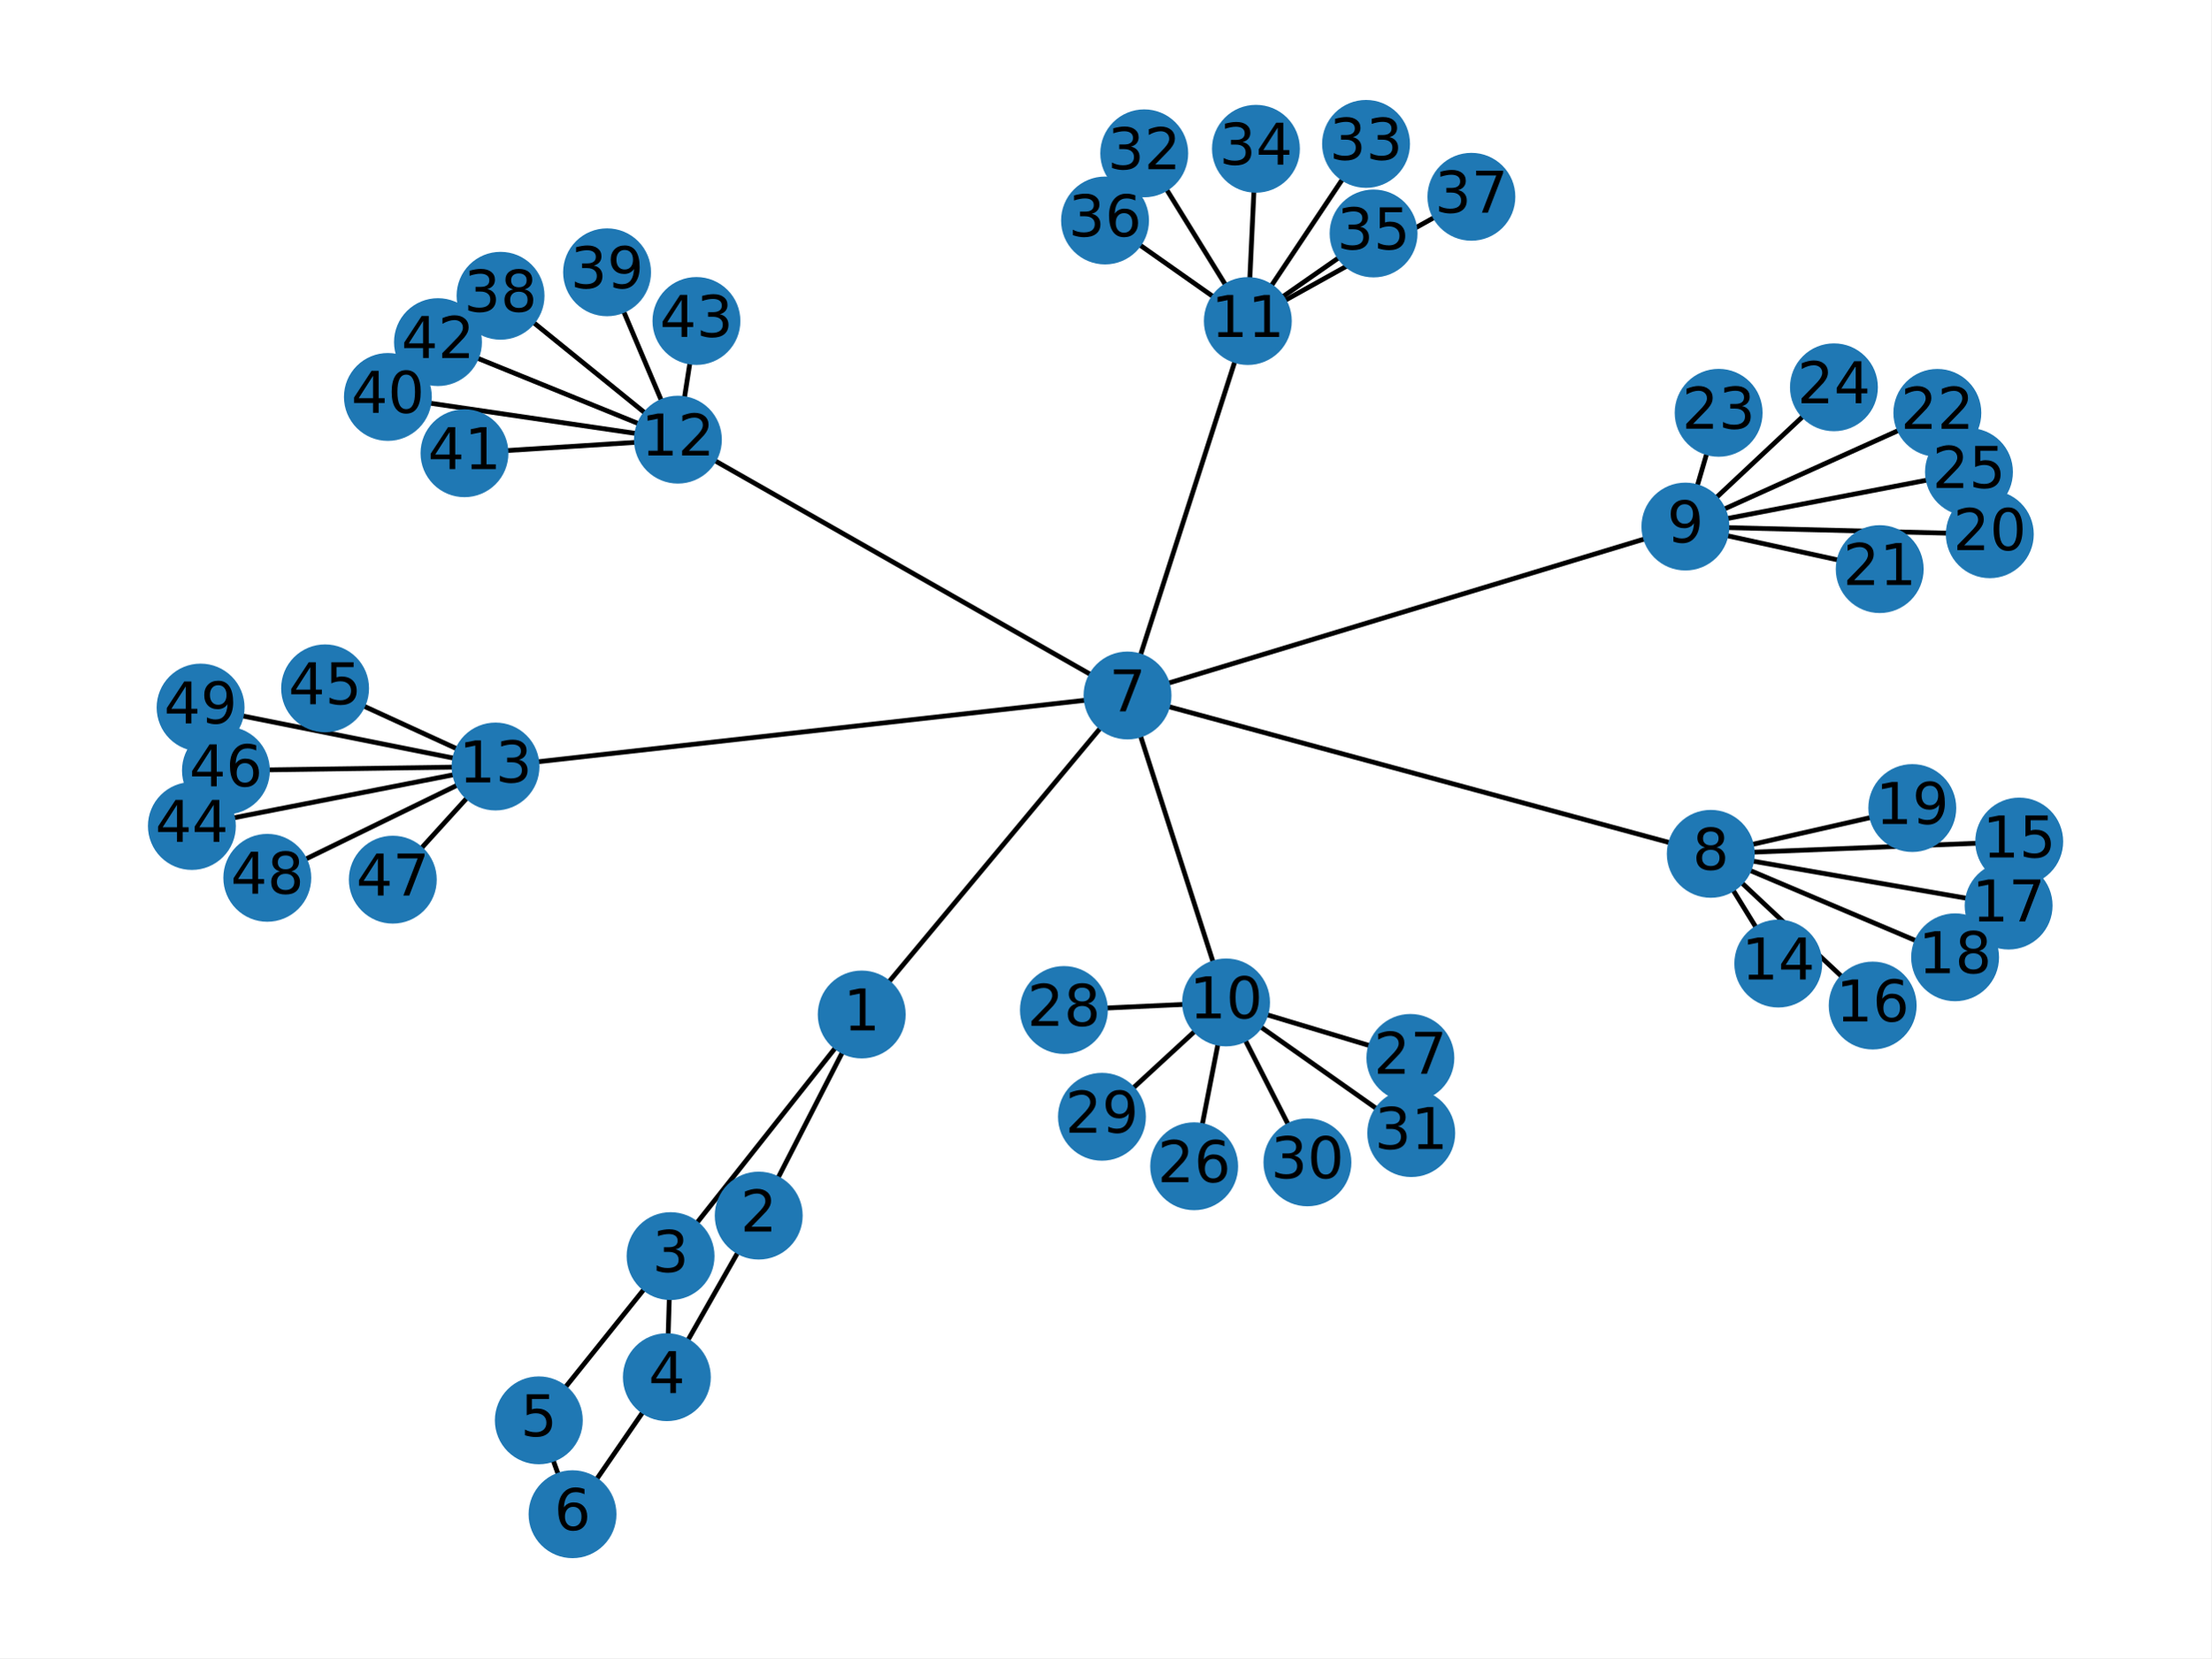
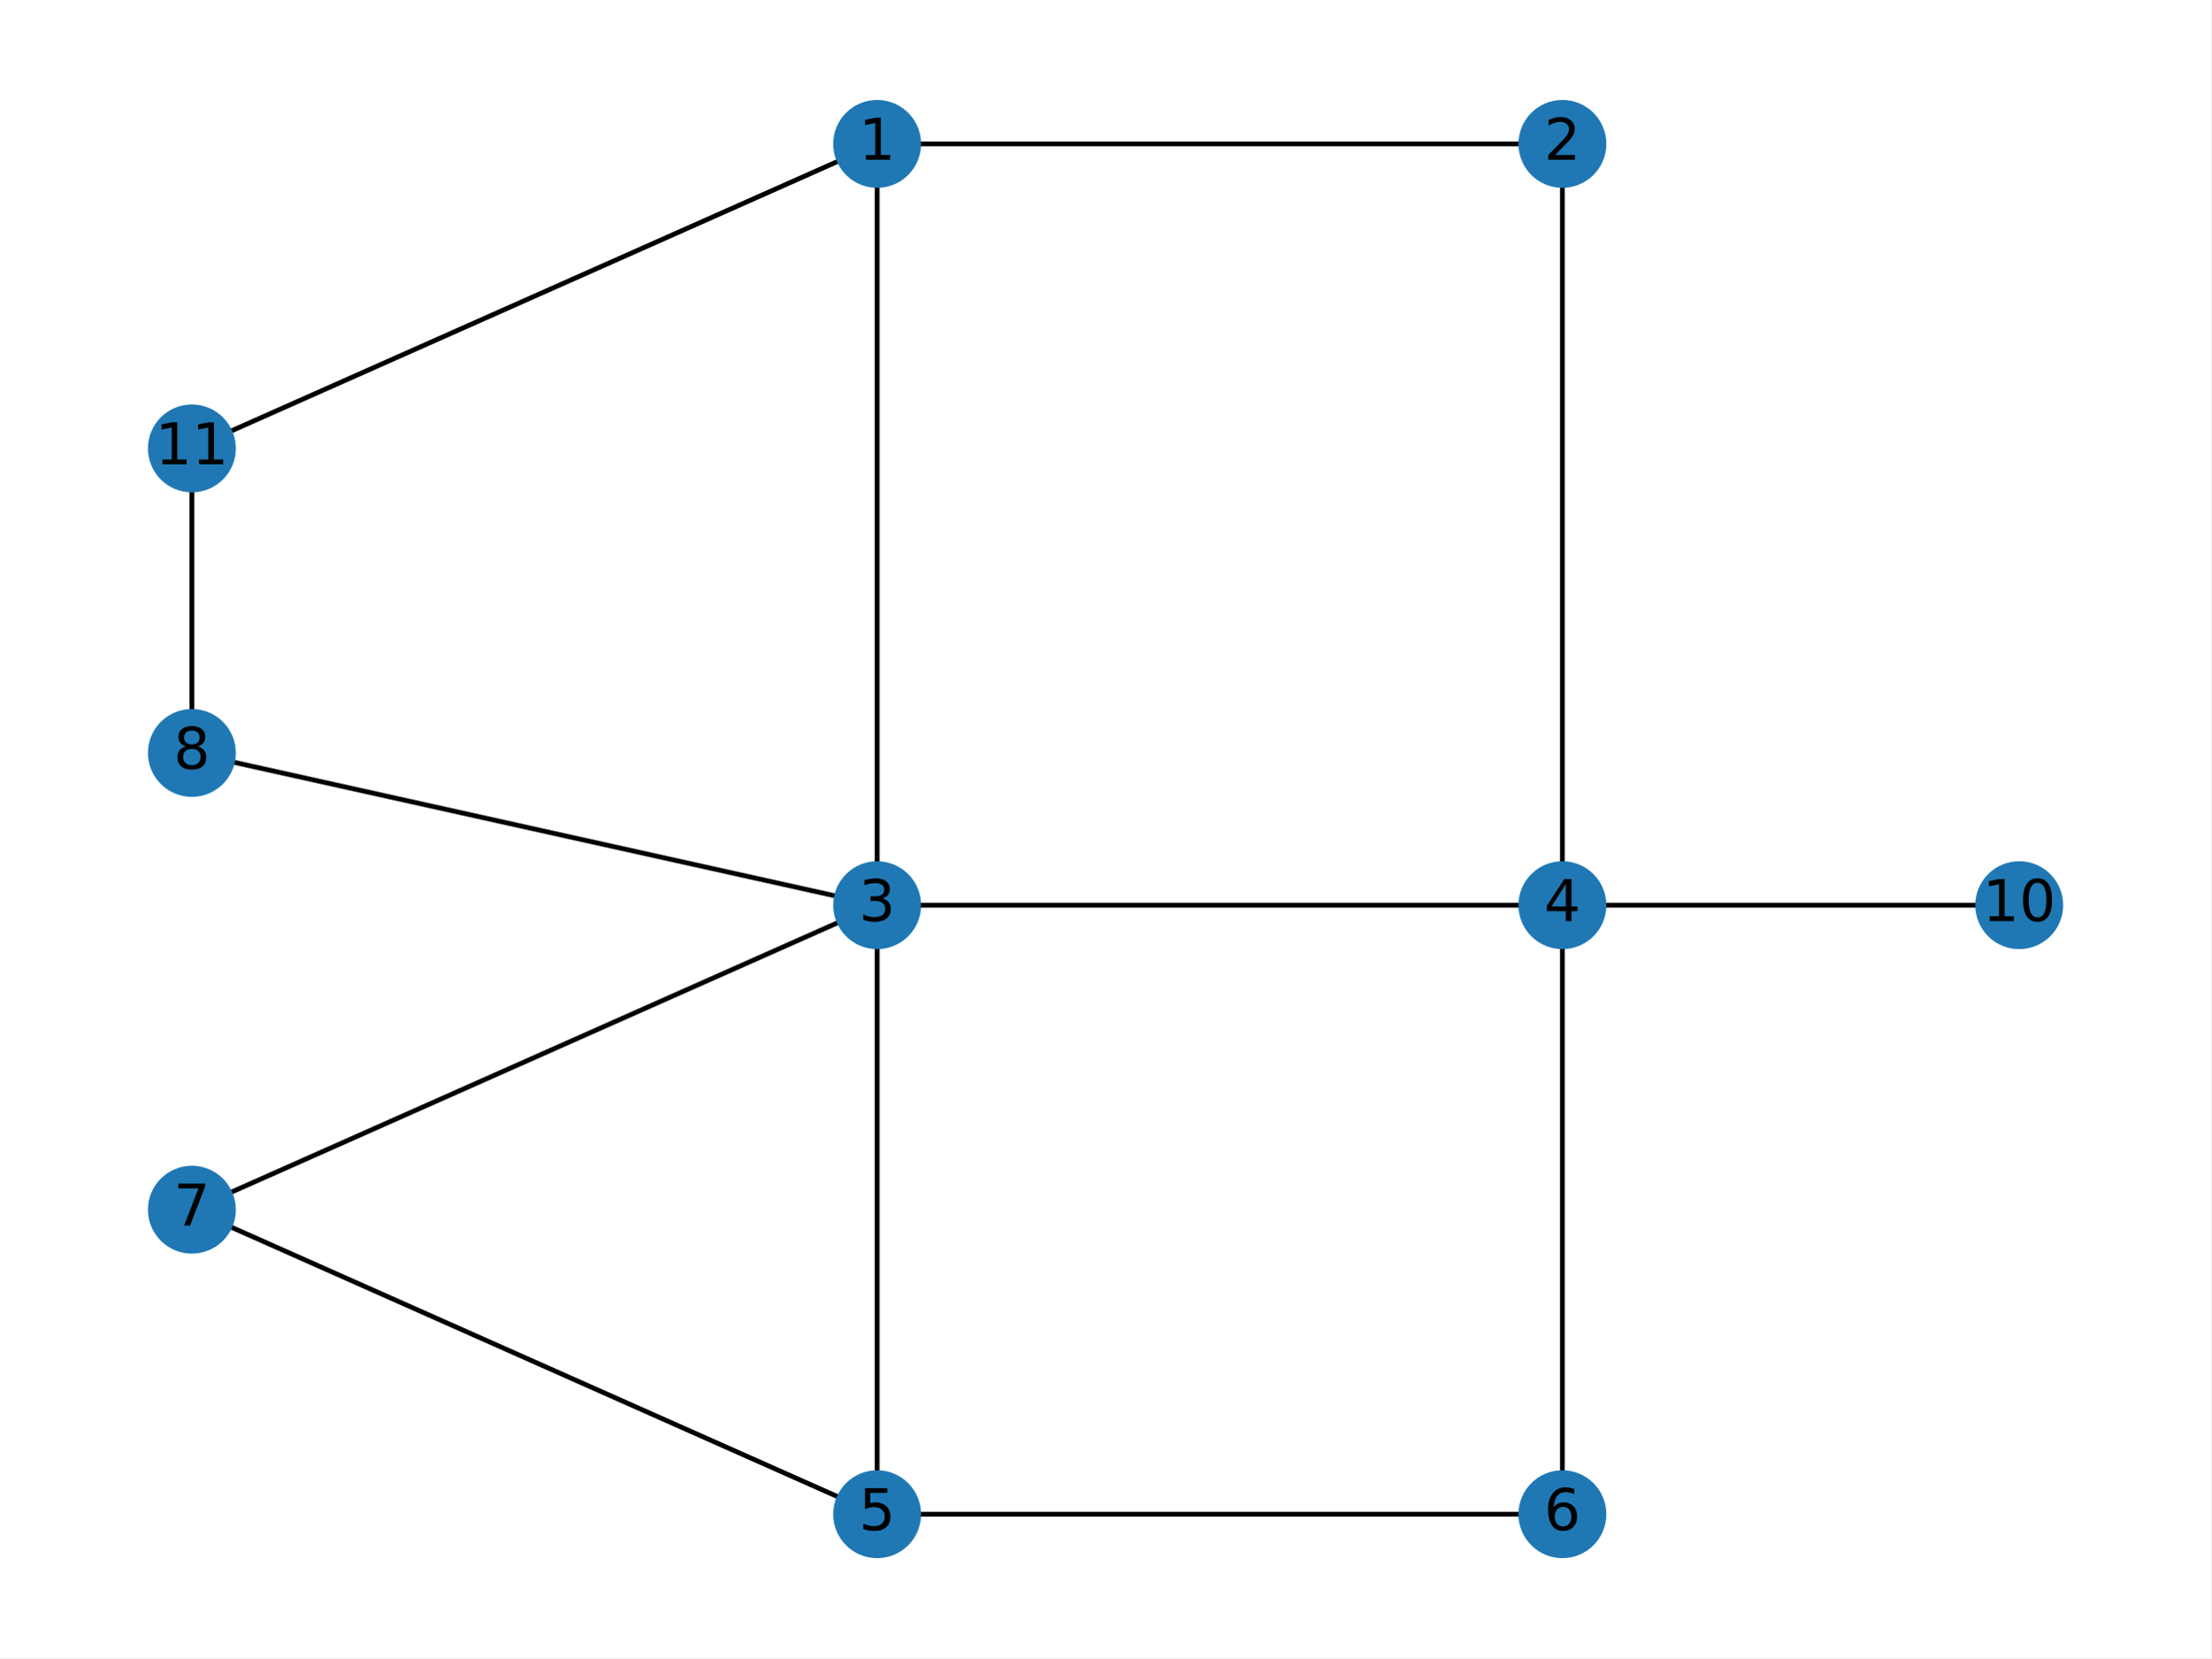
<svg xmlns="http://www.w3.org/2000/svg" xmlns:xlink="http://www.w3.org/1999/xlink" width="460.8pt" height="345.6pt" viewBox="0 0 460.8 345.6" version="1.1">
  <defs>
    <style type="text/css">*{stroke-linejoin: round; stroke-linecap: butt}</style>
  </defs>
  <g id="figure_1">
    <g id="patch_1">
      <path d="M 0 345.6  L 460.8 345.6  L 460.8 0  L 0 0  z " style="fill: #ffffff" />
    </g>
    <g id="axes_1">
      <g id="LineCollection_1">
-         <path d="M 179.584 211.453  L 158.118 253.37  " clip-path="url(#pf83d13f73b)" style="fill: none; stroke: #000000" />
-         <path d="M 179.584 211.453  L 139.746 261.814  " clip-path="url(#pf83d13f73b)" style="fill: none; stroke: #000000" />
-         <path d="M 179.584 211.453  L 234.979 144.958  " clip-path="url(#pf83d13f73b)" style="fill: none; stroke: #000000" />
-         <path d="M 158.118 253.37  L 138.973 287.05  " clip-path="url(#pf83d13f73b)" style="fill: none; stroke: #000000" />
-         <path d="M 139.746 261.814  L 138.973 287.05  " clip-path="url(#pf83d13f73b)" style="fill: none; stroke: #000000" />
-         <path d="M 139.746 261.814  L 112.285 296.046  " clip-path="url(#pf83d13f73b)" style="fill: none; stroke: #000000" />
-         <path d="M 138.973 287.05  L 119.312 315.61  " clip-path="url(#pf83d13f73b)" style="fill: none; stroke: #000000" />
-         <path d="M 112.285 296.046  L 119.312 315.61  " clip-path="url(#pf83d13f73b)" style="fill: none; stroke: #000000" />
-         <path d="M 234.979 144.958  L 356.535 177.965  " clip-path="url(#pf83d13f73b)" style="fill: none; stroke: #000000" />
-         <path d="M 234.979 144.958  L 351.244 109.747  " clip-path="url(#pf83d13f73b)" style="fill: none; stroke: #000000" />
-         <path d="M 234.979 144.958  L 255.515 208.941  " clip-path="url(#pf83d13f73b)" style="fill: none; stroke: #000000" />
-         <path d="M 234.979 144.958  L 260.052 66.91  " clip-path="url(#pf83d13f73b)" style="fill: none; stroke: #000000" />
-         <path d="M 234.979 144.958  L 141.273 91.631  " clip-path="url(#pf83d13f73b)" style="fill: none; stroke: #000000" />
-         <path d="M 234.979 144.958  L 103.265 159.764  " clip-path="url(#pf83d13f73b)" style="fill: none; stroke: #000000" />
-         <path d="M 356.535 177.965  L 370.602 200.837  " clip-path="url(#pf83d13f73b)" style="fill: none; stroke: #000000" />
-         <path d="M 356.535 177.965  L 420.813 175.405  " clip-path="url(#pf83d13f73b)" style="fill: none; stroke: #000000" />
-         <path d="M 356.535 177.965  L 390.275 209.588  " clip-path="url(#pf83d13f73b)" style="fill: none; stroke: #000000" />
-         <path d="M 356.535 177.965  L 418.605 188.751  " clip-path="url(#pf83d13f73b)" style="fill: none; stroke: #000000" />
-         <path d="M 356.535 177.965  L 407.45 199.532  " clip-path="url(#pf83d13f73b)" style="fill: none; stroke: #000000" />
-         <path d="M 356.535 177.965  L 398.528 168.422  " clip-path="url(#pf83d13f73b)" style="fill: none; stroke: #000000" />
-         <path d="M 351.244 109.747  L 414.681 111.35  " clip-path="url(#pf83d13f73b)" style="fill: none; stroke: #000000" />
-         <path d="M 351.244 109.747  L 391.74 118.616  " clip-path="url(#pf83d13f73b)" style="fill: none; stroke: #000000" />
-         <path d="M 351.244 109.747  L 403.751 86.056  " clip-path="url(#pf83d13f73b)" style="fill: none; stroke: #000000" />
-         <path d="M 351.244 109.747  L 358.176 86.039  " clip-path="url(#pf83d13f73b)" style="fill: none; stroke: #000000" />
-         <path d="M 351.244 109.747  L 382.201 80.72  " clip-path="url(#pf83d13f73b)" style="fill: none; stroke: #000000" />
-         <path d="M 351.244 109.747  L 410.341 98.381  " clip-path="url(#pf83d13f73b)" style="fill: none; stroke: #000000" />
-         <path d="M 255.515 208.941  L 248.866 243.087  " clip-path="url(#pf83d13f73b)" style="fill: none; stroke: #000000" />
-         <path d="M 255.515 208.941  L 293.928 220.503  " clip-path="url(#pf83d13f73b)" style="fill: none; stroke: #000000" />
-         <path d="M 255.515 208.941  L 221.722 210.515  " clip-path="url(#pf83d13f73b)" style="fill: none; stroke: #000000" />
-         <path d="M 255.515 208.941  L 229.649 232.772  " clip-path="url(#pf83d13f73b)" style="fill: none; stroke: #000000" />
-         <path d="M 255.515 208.941  L 272.471 242.27  " clip-path="url(#pf83d13f73b)" style="fill: none; stroke: #000000" />
-         <path d="M 255.515 208.941  L 294.11 236.176  " clip-path="url(#pf83d13f73b)" style="fill: none; stroke: #000000" />
-         <path d="M 260.052 66.91  L 238.463 31.957  " clip-path="url(#pf83d13f73b)" style="fill: none; stroke: #000000" />
-         <path d="M 260.052 66.91  L 284.691 29.99  " clip-path="url(#pf83d13f73b)" style="fill: none; stroke: #000000" />
-         <path d="M 260.052 66.91  L 261.741 31.008  " clip-path="url(#pf83d13f73b)" style="fill: none; stroke: #000000" />
-         <path d="M 260.052 66.91  L 286.259 48.659  " clip-path="url(#pf83d13f73b)" style="fill: none; stroke: #000000" />
-         <path d="M 260.052 66.91  L 230.292 45.954  " clip-path="url(#pf83d13f73b)" style="fill: none; stroke: #000000" />
-         <path d="M 260.052 66.91  L 306.644 41.014  " clip-path="url(#pf83d13f73b)" style="fill: none; stroke: #000000" />
-         <path d="M 141.273 91.631  L 104.312 61.644  " clip-path="url(#pf83d13f73b)" style="fill: none; stroke: #000000" />
-         <path d="M 141.273 91.631  L 126.512 56.752  " clip-path="url(#pf83d13f73b)" style="fill: none; stroke: #000000" />
-         <path d="M 141.273 91.631  L 80.833 82.734  " clip-path="url(#pf83d13f73b)" style="fill: none; stroke: #000000" />
-         <path d="M 141.273 91.631  L 96.795 94.463  " clip-path="url(#pf83d13f73b)" style="fill: none; stroke: #000000" />
-         <path d="M 141.273 91.631  L 91.271 71.306  " clip-path="url(#pf83d13f73b)" style="fill: none; stroke: #000000" />
-         <path d="M 141.273 91.631  L 145.137 66.901  " clip-path="url(#pf83d13f73b)" style="fill: none; stroke: #000000" />
-         <path d="M 103.265 159.764  L 39.987 172.163  " clip-path="url(#pf83d13f73b)" style="fill: none; stroke: #000000" />
-         <path d="M 103.265 159.764  L 67.745 143.472  " clip-path="url(#pf83d13f73b)" style="fill: none; stroke: #000000" />
-         <path d="M 103.265 159.764  L 47.082 160.588  " clip-path="url(#pf83d13f73b)" style="fill: none; stroke: #000000" />
-         <path d="M 103.265 159.764  L 81.854 183.348  " clip-path="url(#pf83d13f73b)" style="fill: none; stroke: #000000" />
-         <path d="M 103.265 159.764  L 55.702 182.964  " clip-path="url(#pf83d13f73b)" style="fill: none; stroke: #000000" />
-         <path d="M 103.265 159.764  L 41.802 147.475  " clip-path="url(#pf83d13f73b)" style="fill: none; stroke: #000000" />
+         <path d="M 182.797 29.99  L 325.607 29.99  " clip-path="url(#p3448e96355)" style="fill: none; stroke: #000000" />
+         <path d="M 182.797 29.99  L 182.797 188.668  " clip-path="url(#p3448e96355)" style="fill: none; stroke: #000000" />
+         <path d="M 182.797 29.99  L 39.987 93.461  " clip-path="url(#p3448e96355)" style="fill: none; stroke: #000000" />
+         <path d="M 325.607 29.99  L 325.607 188.668  " clip-path="url(#p3448e96355)" style="fill: none; stroke: #000000" />
+         <path d="M 182.797 188.668  L 325.607 188.668  " clip-path="url(#p3448e96355)" style="fill: none; stroke: #000000" />
+         <path d="M 182.797 188.668  L 182.797 315.61  " clip-path="url(#p3448e96355)" style="fill: none; stroke: #000000" />
+         <path d="M 182.797 188.668  L 39.987 156.932  " clip-path="url(#p3448e96355)" style="fill: none; stroke: #000000" />
+         <path d="M 182.797 188.668  L 39.987 252.139  " clip-path="url(#p3448e96355)" style="fill: none; stroke: #000000" />
+         <path d="M 325.607 188.668  L 325.607 315.61  " clip-path="url(#p3448e96355)" style="fill: none; stroke: #000000" />
+         <path d="M 325.607 188.668  L 420.813 188.668  " clip-path="url(#p3448e96355)" style="fill: none; stroke: #000000" />
+         <path d="M 182.797 315.61  L 325.607 315.61  " clip-path="url(#p3448e96355)" style="fill: none; stroke: #000000" />
+         <path d="M 182.797 315.61  L 39.987 252.139  " clip-path="url(#p3448e96355)" style="fill: none; stroke: #000000" />
+         <path d="M 39.987 93.461  L 39.987 156.932  " clip-path="url(#p3448e96355)" style="fill: none; stroke: #000000" />
      </g>
      <g id="PathCollection_1">
        <defs>
-           <path id="m376784ef9c" d="M 0 8.66  C 2.297 8.66 4.5 7.748 6.124 6.124  C 7.748 4.5 8.66 2.297 8.66 0  C 8.66 -2.297 7.748 -4.5 6.124 -6.124  C 4.5 -7.748 2.297 -8.66 0 -8.66  C -2.297 -8.66 -4.5 -7.748 -6.124 -6.124  C -7.748 -4.5 -8.66 -2.297 -8.66 0  C -8.66 2.297 -7.748 4.5 -6.124 6.124  C -4.5 7.748 -2.297 8.66 0 8.66  z " style="stroke: #1f78b4" />
+           <path id="m6c6b755d71" d="M 0 8.66  C 2.297 8.66 4.5 7.748 6.124 6.124  C 7.748 4.5 8.66 2.297 8.66 0  C 8.66 -2.297 7.748 -4.5 6.124 -6.124  C 4.5 -7.748 2.297 -8.66 0 -8.66  C -2.297 -8.66 -4.5 -7.748 -6.124 -6.124  C -7.748 -4.5 -8.66 -2.297 -8.66 0  C -8.66 2.297 -7.748 4.5 -6.124 6.124  C -4.5 7.748 -2.297 8.66 0 8.66  z " style="stroke: #1f78b4" />
        </defs>
-         <g clip-path="url(#pf83d13f73b)">
-           <use xlink:href="#m376784ef9c" x="179.584" y="211.453" style="fill: #1f78b4; stroke: #1f78b4" />
-           <use xlink:href="#m376784ef9c" x="158.118" y="253.37" style="fill: #1f78b4; stroke: #1f78b4" />
-           <use xlink:href="#m376784ef9c" x="139.746" y="261.814" style="fill: #1f78b4; stroke: #1f78b4" />
-           <use xlink:href="#m376784ef9c" x="138.973" y="287.05" style="fill: #1f78b4; stroke: #1f78b4" />
-           <use xlink:href="#m376784ef9c" x="112.285" y="296.046" style="fill: #1f78b4; stroke: #1f78b4" />
-           <use xlink:href="#m376784ef9c" x="119.312" y="315.61" style="fill: #1f78b4; stroke: #1f78b4" />
-           <use xlink:href="#m376784ef9c" x="234.979" y="144.958" style="fill: #1f78b4; stroke: #1f78b4" />
-           <use xlink:href="#m376784ef9c" x="356.535" y="177.965" style="fill: #1f78b4; stroke: #1f78b4" />
-           <use xlink:href="#m376784ef9c" x="351.244" y="109.747" style="fill: #1f78b4; stroke: #1f78b4" />
-           <use xlink:href="#m376784ef9c" x="255.515" y="208.941" style="fill: #1f78b4; stroke: #1f78b4" />
-           <use xlink:href="#m376784ef9c" x="260.052" y="66.91" style="fill: #1f78b4; stroke: #1f78b4" />
-           <use xlink:href="#m376784ef9c" x="141.273" y="91.631" style="fill: #1f78b4; stroke: #1f78b4" />
-           <use xlink:href="#m376784ef9c" x="103.265" y="159.764" style="fill: #1f78b4; stroke: #1f78b4" />
-           <use xlink:href="#m376784ef9c" x="370.602" y="200.837" style="fill: #1f78b4; stroke: #1f78b4" />
-           <use xlink:href="#m376784ef9c" x="420.813" y="175.405" style="fill: #1f78b4; stroke: #1f78b4" />
-           <use xlink:href="#m376784ef9c" x="390.275" y="209.588" style="fill: #1f78b4; stroke: #1f78b4" />
-           <use xlink:href="#m376784ef9c" x="418.605" y="188.751" style="fill: #1f78b4; stroke: #1f78b4" />
-           <use xlink:href="#m376784ef9c" x="407.45" y="199.532" style="fill: #1f78b4; stroke: #1f78b4" />
-           <use xlink:href="#m376784ef9c" x="398.528" y="168.422" style="fill: #1f78b4; stroke: #1f78b4" />
-           <use xlink:href="#m376784ef9c" x="414.681" y="111.35" style="fill: #1f78b4; stroke: #1f78b4" />
-           <use xlink:href="#m376784ef9c" x="391.74" y="118.616" style="fill: #1f78b4; stroke: #1f78b4" />
-           <use xlink:href="#m376784ef9c" x="403.751" y="86.056" style="fill: #1f78b4; stroke: #1f78b4" />
-           <use xlink:href="#m376784ef9c" x="358.176" y="86.039" style="fill: #1f78b4; stroke: #1f78b4" />
-           <use xlink:href="#m376784ef9c" x="382.201" y="80.72" style="fill: #1f78b4; stroke: #1f78b4" />
-           <use xlink:href="#m376784ef9c" x="410.341" y="98.381" style="fill: #1f78b4; stroke: #1f78b4" />
-           <use xlink:href="#m376784ef9c" x="248.866" y="243.087" style="fill: #1f78b4; stroke: #1f78b4" />
-           <use xlink:href="#m376784ef9c" x="293.928" y="220.503" style="fill: #1f78b4; stroke: #1f78b4" />
-           <use xlink:href="#m376784ef9c" x="221.722" y="210.515" style="fill: #1f78b4; stroke: #1f78b4" />
-           <use xlink:href="#m376784ef9c" x="229.649" y="232.772" style="fill: #1f78b4; stroke: #1f78b4" />
-           <use xlink:href="#m376784ef9c" x="272.471" y="242.27" style="fill: #1f78b4; stroke: #1f78b4" />
-           <use xlink:href="#m376784ef9c" x="294.11" y="236.176" style="fill: #1f78b4; stroke: #1f78b4" />
-           <use xlink:href="#m376784ef9c" x="238.463" y="31.957" style="fill: #1f78b4; stroke: #1f78b4" />
-           <use xlink:href="#m376784ef9c" x="284.691" y="29.99" style="fill: #1f78b4; stroke: #1f78b4" />
-           <use xlink:href="#m376784ef9c" x="261.741" y="31.008" style="fill: #1f78b4; stroke: #1f78b4" />
-           <use xlink:href="#m376784ef9c" x="286.259" y="48.659" style="fill: #1f78b4; stroke: #1f78b4" />
-           <use xlink:href="#m376784ef9c" x="230.292" y="45.954" style="fill: #1f78b4; stroke: #1f78b4" />
-           <use xlink:href="#m376784ef9c" x="306.644" y="41.014" style="fill: #1f78b4; stroke: #1f78b4" />
-           <use xlink:href="#m376784ef9c" x="104.312" y="61.644" style="fill: #1f78b4; stroke: #1f78b4" />
-           <use xlink:href="#m376784ef9c" x="126.512" y="56.752" style="fill: #1f78b4; stroke: #1f78b4" />
-           <use xlink:href="#m376784ef9c" x="80.833" y="82.734" style="fill: #1f78b4; stroke: #1f78b4" />
-           <use xlink:href="#m376784ef9c" x="96.795" y="94.463" style="fill: #1f78b4; stroke: #1f78b4" />
-           <use xlink:href="#m376784ef9c" x="91.271" y="71.306" style="fill: #1f78b4; stroke: #1f78b4" />
-           <use xlink:href="#m376784ef9c" x="145.137" y="66.901" style="fill: #1f78b4; stroke: #1f78b4" />
-           <use xlink:href="#m376784ef9c" x="39.987" y="172.163" style="fill: #1f78b4; stroke: #1f78b4" />
-           <use xlink:href="#m376784ef9c" x="67.745" y="143.472" style="fill: #1f78b4; stroke: #1f78b4" />
-           <use xlink:href="#m376784ef9c" x="47.082" y="160.588" style="fill: #1f78b4; stroke: #1f78b4" />
-           <use xlink:href="#m376784ef9c" x="81.854" y="183.348" style="fill: #1f78b4; stroke: #1f78b4" />
-           <use xlink:href="#m376784ef9c" x="55.702" y="182.964" style="fill: #1f78b4; stroke: #1f78b4" />
-           <use xlink:href="#m376784ef9c" x="41.802" y="147.475" style="fill: #1f78b4; stroke: #1f78b4" />
+         <g clip-path="url(#p3448e96355)">
+           <use xlink:href="#m6c6b755d71" x="182.797" y="29.99" style="fill: #1f78b4; stroke: #1f78b4" />
+           <use xlink:href="#m6c6b755d71" x="325.607" y="29.99" style="fill: #1f78b4; stroke: #1f78b4" />
+           <use xlink:href="#m6c6b755d71" x="182.797" y="188.668" style="fill: #1f78b4; stroke: #1f78b4" />
+           <use xlink:href="#m6c6b755d71" x="325.607" y="188.668" style="fill: #1f78b4; stroke: #1f78b4" />
+           <use xlink:href="#m6c6b755d71" x="182.797" y="315.61" style="fill: #1f78b4; stroke: #1f78b4" />
+           <use xlink:href="#m6c6b755d71" x="325.607" y="315.61" style="fill: #1f78b4; stroke: #1f78b4" />
+           <use xlink:href="#m6c6b755d71" x="39.987" y="93.461" style="fill: #1f78b4; stroke: #1f78b4" />
+           <use xlink:href="#m6c6b755d71" x="39.987" y="156.932" style="fill: #1f78b4; stroke: #1f78b4" />
+           <use xlink:href="#m6c6b755d71" x="39.987" y="252.139" style="fill: #1f78b4; stroke: #1f78b4" />
+           <use xlink:href="#m6c6b755d71" x="420.813" y="188.668" style="fill: #1f78b4; stroke: #1f78b4" />
        </g>
      </g>
      <g id="text_1">
-         <g clip-path="url(#pf83d13f73b)">
-           <g transform="translate(175.7663 214.7642) scale(0.12 -0.12)">
+         <g clip-path="url(#p3448e96355)">
+           <g transform="translate(178.9792 33.30133) scale(0.12 -0.12)">
            <defs>
              <path id="DejaVuSans-31" d="M 794 531  L 1825 531  L 1825 4091  L 703 3866  L 703 4441  L 1819 4666  L 2450 4666  L 2450 531  L 3481 531  L 3481 0  L 794 0  L 794 531  z " transform="scale(0.015625)" />
            </defs>
            <use xlink:href="#DejaVuSans-31" />
          </g>
        </g>
      </g>
      <g id="text_2">
-         <g clip-path="url(#pf83d13f73b)">
-           <g transform="translate(154.3007 256.6814) scale(0.12 -0.12)">
+         <g clip-path="url(#p3448e96355)">
+           <g transform="translate(321.7891 33.30133) scale(0.12 -0.12)">
            <defs>
              <path id="DejaVuSans-32" d="M 1228 531  L 3431 531  L 3431 0  L 469 0  L 469 531  Q 828 903 1448 1529  Q 2069 2156 2228 2338  Q 2531 2678 2651 2914  Q 2772 3150 2772 3378  Q 2772 3750 2511 3984  Q 2250 4219 1831 4219  Q 1534 4219 1204 4116  Q 875 4013 500 3803  L 500 4441  Q 881 4594 1212 4672  Q 1544 4750 1819 4750  Q 2544 4750 2975 4387  Q 3406 4025 3406 3419  Q 3406 3131 3298 2873  Q 3191 2616 2906 2266  Q 2828 2175 2409 1742  Q 1991 1309 1228 531  z " transform="scale(0.015625)" />
            </defs>
            <use xlink:href="#DejaVuSans-32" />
          </g>
        </g>
      </g>
      <g id="text_3">
-         <g clip-path="url(#pf83d13f73b)">
-           <g transform="translate(135.9281 265.1252) scale(0.12 -0.12)">
+         <g clip-path="url(#p3448e96355)">
+           <g transform="translate(178.9792 191.979) scale(0.12 -0.12)">
            <defs>
              <path id="DejaVuSans-33" d="M 2597 2516  Q 3050 2419 3304 2112  Q 3559 1806 3559 1356  Q 3559 666 3084 287  Q 2609 -91 1734 -91  Q 1441 -91 1130 -33  Q 819 25 488 141  L 488 750  Q 750 597 1062 519  Q 1375 441 1716 441  Q 2309 441 2620 675  Q 2931 909 2931 1356  Q 2931 1769 2642 2001  Q 2353 2234 1838 2234  L 1294 2234  L 1294 2753  L 1863 2753  Q 2328 2753 2575 2939  Q 2822 3125 2822 3475  Q 2822 3834 2567 4026  Q 2313 4219 1838 4219  Q 1578 4219 1281 4162  Q 984 4106 628 3988  L 628 4550  Q 988 4650 1302 4700  Q 1616 4750 1894 4750  Q 2613 4750 3031 4423  Q 3450 4097 3450 3541  Q 3450 3153 3228 2886  Q 3006 2619 2597 2516  z " transform="scale(0.015625)" />
            </defs>
            <use xlink:href="#DejaVuSans-33" />
          </g>
        </g>
      </g>
      <g id="text_4">
-         <g clip-path="url(#pf83d13f73b)">
-           <g transform="translate(135.1558 290.3612) scale(0.12 -0.12)">
+         <g clip-path="url(#p3448e96355)">
+           <g transform="translate(321.7891 191.979) scale(0.12 -0.12)">
            <defs>
              <path id="DejaVuSans-34" d="M 2419 4116  L 825 1625  L 2419 1625  L 2419 4116  z M 2253 4666  L 3047 4666  L 3047 1625  L 3713 1625  L 3713 1100  L 3047 1100  L 3047 0  L 2419 0  L 2419 1100  L 313 1100  L 313 1709  L 2253 4666  z " transform="scale(0.015625)" />
            </defs>
            <use xlink:href="#DejaVuSans-34" />
          </g>
        </g>
      </g>
      <g id="text_5">
-         <g clip-path="url(#pf83d13f73b)">
-           <g transform="translate(108.4673 299.3572) scale(0.12 -0.12)">
+         <g clip-path="url(#p3448e96355)">
+           <g transform="translate(178.9792 318.9212) scale(0.12 -0.12)">
            <defs>
              <path id="DejaVuSans-35" d="M 691 4666  L 3169 4666  L 3169 4134  L 1269 4134  L 1269 2991  Q 1406 3038 1543 3061  Q 1681 3084 1819 3084  Q 2600 3084 3056 2656  Q 3513 2228 3513 1497  Q 3513 744 3044 326  Q 2575 -91 1722 -91  Q 1428 -91 1123 -41  Q 819 9 494 109  L 494 744  Q 775 591 1075 516  Q 1375 441 1709 441  Q 2250 441 2565 725  Q 2881 1009 2881 1497  Q 2881 1984 2565 2268  Q 2250 2553 1709 2553  Q 1456 2553 1204 2497  Q 953 2441 691 2322  L 691 4666  z " transform="scale(0.015625)" />
            </defs>
            <use xlink:href="#DejaVuSans-35" />
          </g>
        </g>
      </g>
      <g id="text_6">
-         <g clip-path="url(#pf83d13f73b)">
-           <g transform="translate(115.4947 318.9212) scale(0.12 -0.12)">
+         <g clip-path="url(#p3448e96355)">
+           <g transform="translate(321.7891 318.9212) scale(0.12 -0.12)">
            <defs>
              <path id="DejaVuSans-36" d="M 2113 2584  Q 1688 2584 1439 2293  Q 1191 2003 1191 1497  Q 1191 994 1439 701  Q 1688 409 2113 409  Q 2538 409 2786 701  Q 3034 994 3034 1497  Q 3034 2003 2786 2293  Q 2538 2584 2113 2584  z M 3366 4563  L 3366 3988  Q 3128 4100 2886 4159  Q 2644 4219 2406 4219  Q 1781 4219 1451 3797  Q 1122 3375 1075 2522  Q 1259 2794 1537 2939  Q 1816 3084 2150 3084  Q 2853 3084 3261 2657  Q 3669 2231 3669 1497  Q 3669 778 3244 343  Q 2819 -91 2113 -91  Q 1303 -91 875 529  Q 447 1150 447 2328  Q 447 3434 972 4092  Q 1497 4750 2381 4750  Q 2619 4750 2861 4703  Q 3103 4656 3366 4563  z " transform="scale(0.015625)" />
            </defs>
            <use xlink:href="#DejaVuSans-36" />
          </g>
        </g>
      </g>
      <g id="text_7">
-         <g clip-path="url(#pf83d13f73b)">
-           <g transform="translate(231.1617 148.2697) scale(0.12 -0.12)">
-             <defs>
-               <path id="DejaVuSans-37" d="M 525 4666  L 3525 4666  L 3525 4397  L 1831 0  L 1172 0  L 2766 4134  L 525 4134  L 525 4666  z " transform="scale(0.015625)" />
-             </defs>
-             <use xlink:href="#DejaVuSans-37" />
+         <g clip-path="url(#p3448e96355)">
+           <g transform="translate(32.35178 96.77241) scale(0.12 -0.12)">
+             <use xlink:href="#DejaVuSans-31" />
+             <use xlink:href="#DejaVuSans-31" x="63.623" />
          </g>
        </g>
      </g>
      <g id="text_8">
-         <g clip-path="url(#pf83d13f73b)">
-           <g transform="translate(352.7176 181.2763) scale(0.12 -0.12)">
+         <g clip-path="url(#p3448e96355)">
+           <g transform="translate(36.16928 160.2435) scale(0.12 -0.12)">
            <defs>
              <path id="DejaVuSans-38" d="M 2034 2216  Q 1584 2216 1326 1975  Q 1069 1734 1069 1313  Q 1069 891 1326 650  Q 1584 409 2034 409  Q 2484 409 2743 651  Q 3003 894 3003 1313  Q 3003 1734 2745 1975  Q 2488 2216 2034 2216  z M 1403 2484  Q 997 2584 770 2862  Q 544 3141 544 3541  Q 544 4100 942 4425  Q 1341 4750 2034 4750  Q 2731 4750 3128 4425  Q 3525 4100 3525 3541  Q 3525 3141 3298 2862  Q 3072 2584 2669 2484  Q 3125 2378 3379 2068  Q 3634 1759 3634 1313  Q 3634 634 3220 271  Q 2806 -91 2034 -91  Q 1263 -91 848 271  Q 434 634 434 1313  Q 434 1759 690 2068  Q 947 2378 1403 2484  z M 1172 3481  Q 1172 3119 1398 2916  Q 1625 2713 2034 2713  Q 2441 2713 2670 2916  Q 2900 3119 2900 3481  Q 2900 3844 2670 4047  Q 2441 4250 2034 4250  Q 1625 4250 1398 4047  Q 1172 3844 1172 3481  z " transform="scale(0.015625)" />
            </defs>
            <use xlink:href="#DejaVuSans-38" />
          </g>
        </g>
      </g>
      <g id="text_9">
-         <g clip-path="url(#pf83d13f73b)">
-           <g transform="translate(347.4267 113.0578) scale(0.12 -0.12)">
+         <g clip-path="url(#p3448e96355)">
+           <g transform="translate(36.16928 255.4501) scale(0.12 -0.12)">
            <defs>
-               <path id="DejaVuSans-39" d="M 703 97  L 703 672  Q 941 559 1184 500  Q 1428 441 1663 441  Q 2288 441 2617 861  Q 2947 1281 2994 2138  Q 2813 1869 2534 1725  Q 2256 1581 1919 1581  Q 1219 1581 811 2004  Q 403 2428 403 3163  Q 403 3881 828 4315  Q 1253 4750 1959 4750  Q 2769 4750 3195 4129  Q 3622 3509 3622 2328  Q 3622 1225 3098 567  Q 2575 -91 1691 -91  Q 1453 -91 1209 -44  Q 966 3 703 97  z M 1959 2075  Q 2384 2075 2632 2365  Q 2881 2656 2881 3163  Q 2881 3666 2632 3958  Q 2384 4250 1959 4250  Q 1534 4250 1286 3958  Q 1038 3666 1038 3163  Q 1038 2656 1286 2365  Q 1534 2075 1959 2075  z " transform="scale(0.015625)" />
+               <path id="DejaVuSans-37" d="M 525 4666  L 3525 4666  L 3525 4397  L 1831 0  L 1172 0  L 2766 4134  L 525 4134  L 525 4666  z " transform="scale(0.015625)" />
            </defs>
-             <use xlink:href="#DejaVuSans-39" />
+             <use xlink:href="#DejaVuSans-37" />
          </g>
        </g>
      </g>
      <g id="text_10">
-         <g clip-path="url(#pf83d13f73b)">
-           <g transform="translate(247.88 212.2526) scale(0.12 -0.12)">
+         <g clip-path="url(#p3448e96355)">
+           <g transform="translate(413.1782 191.979) scale(0.12 -0.12)">
            <defs>
              <path id="DejaVuSans-30" d="M 2034 4250  Q 1547 4250 1301 3770  Q 1056 3291 1056 2328  Q 1056 1369 1301 889  Q 1547 409 2034 409  Q 2525 409 2770 889  Q 3016 1369 3016 2328  Q 3016 3291 2770 3770  Q 2525 4250 2034 4250  z M 2034 4750  Q 2819 4750 3233 4129  Q 3647 3509 3647 2328  Q 3647 1150 3233 529  Q 2819 -91 2034 -91  Q 1250 -91 836 529  Q 422 1150 422 2328  Q 422 3509 836 4129  Q 1250 4750 2034 4750  z " transform="scale(0.015625)" />
            </defs>
            <use xlink:href="#DejaVuSans-31" />
            <use xlink:href="#DejaVuSans-30" x="63.623" />
          </g>
        </g>
      </g>
-       <g id="text_11">
-         <g clip-path="url(#pf83d13f73b)">
-           <g transform="translate(252.4175 70.22081) scale(0.12 -0.12)">
-             <use xlink:href="#DejaVuSans-31" />
-             <use xlink:href="#DejaVuSans-31" x="63.623" />
-           </g>
-         </g>
-       </g>
-       <g id="text_12">
-         <g clip-path="url(#pf83d13f73b)">
-           <g transform="translate(133.6378 94.94226) scale(0.12 -0.12)">
-             <use xlink:href="#DejaVuSans-31" />
-             <use xlink:href="#DejaVuSans-32" x="63.623" />
-           </g>
-         </g>
-       </g>
-       <g id="text_13">
-         <g clip-path="url(#pf83d13f73b)">
-           <g transform="translate(95.63012 163.0752) scale(0.12 -0.12)">
-             <use xlink:href="#DejaVuSans-31" />
-             <use xlink:href="#DejaVuSans-33" x="63.623" />
-           </g>
-         </g>
-       </g>
-       <g id="text_14">
-         <g clip-path="url(#pf83d13f73b)">
-           <g transform="translate(362.9668 204.1486) scale(0.12 -0.12)">
-             <use xlink:href="#DejaVuSans-31" />
-             <use xlink:href="#DejaVuSans-34" x="63.623" />
-           </g>
-         </g>
-       </g>
-       <g id="text_15">
-         <g clip-path="url(#pf83d13f73b)">
-           <g transform="translate(413.1782 178.7165) scale(0.12 -0.12)">
-             <use xlink:href="#DejaVuSans-31" />
-             <use xlink:href="#DejaVuSans-35" x="63.623" />
-           </g>
-         </g>
-       </g>
-       <g id="text_16">
-         <g clip-path="url(#pf83d13f73b)">
-           <g transform="translate(382.6397 212.899) scale(0.12 -0.12)">
-             <use xlink:href="#DejaVuSans-31" />
-             <use xlink:href="#DejaVuSans-36" x="63.623" />
-           </g>
-         </g>
-       </g>
-       <g id="text_17">
-         <g clip-path="url(#pf83d13f73b)">
-           <g transform="translate(410.9695 192.0619) scale(0.12 -0.12)">
-             <use xlink:href="#DejaVuSans-31" />
-             <use xlink:href="#DejaVuSans-37" x="63.623" />
-           </g>
-         </g>
-       </g>
-       <g id="text_18">
-         <g clip-path="url(#pf83d13f73b)">
-           <g transform="translate(399.8149 202.8437) scale(0.12 -0.12)">
-             <use xlink:href="#DejaVuSans-31" />
-             <use xlink:href="#DejaVuSans-38" x="63.623" />
-           </g>
-         </g>
-       </g>
-       <g id="text_19">
-         <g clip-path="url(#pf83d13f73b)">
-           <g transform="translate(390.8933 171.7335) scale(0.12 -0.12)">
-             <use xlink:href="#DejaVuSans-31" />
-             <use xlink:href="#DejaVuSans-39" x="63.623" />
-           </g>
-         </g>
-       </g>
-       <g id="text_20">
-         <g clip-path="url(#pf83d13f73b)">
-           <g transform="translate(407.0455 114.6608) scale(0.12 -0.12)">
-             <use xlink:href="#DejaVuSans-32" />
-             <use xlink:href="#DejaVuSans-30" x="63.623" />
-           </g>
-         </g>
-       </g>
-       <g id="text_21">
-         <g clip-path="url(#pf83d13f73b)">
-           <g transform="translate(384.1046 121.9269) scale(0.12 -0.12)">
-             <use xlink:href="#DejaVuSans-32" />
-             <use xlink:href="#DejaVuSans-31" x="63.623" />
-           </g>
-         </g>
-       </g>
-       <g id="text_22">
-         <g clip-path="url(#pf83d13f73b)">
-           <g transform="translate(396.1163 89.36691) scale(0.12 -0.12)">
-             <use xlink:href="#DejaVuSans-32" />
-             <use xlink:href="#DejaVuSans-32" x="63.623" />
-           </g>
-         </g>
-       </g>
-       <g id="text_23">
-         <g clip-path="url(#pf83d13f73b)">
-           <g transform="translate(350.5409 89.35035) scale(0.12 -0.12)">
-             <use xlink:href="#DejaVuSans-32" />
-             <use xlink:href="#DejaVuSans-33" x="63.623" />
-           </g>
-         </g>
-       </g>
-       <g id="text_24">
-         <g clip-path="url(#pf83d13f73b)">
-           <g transform="translate(374.5664 84.03168) scale(0.12 -0.12)">
-             <use xlink:href="#DejaVuSans-32" />
-             <use xlink:href="#DejaVuSans-34" x="63.623" />
-           </g>
-         </g>
-       </g>
-       <g id="text_25">
-         <g clip-path="url(#pf83d13f73b)">
-           <g transform="translate(402.7059 101.6927) scale(0.12 -0.12)">
-             <use xlink:href="#DejaVuSans-32" />
-             <use xlink:href="#DejaVuSans-35" x="63.623" />
-           </g>
-         </g>
-       </g>
-       <g id="text_26">
-         <g clip-path="url(#pf83d13f73b)">
-           <g transform="translate(241.2311 246.3981) scale(0.12 -0.12)">
-             <use xlink:href="#DejaVuSans-32" />
-             <use xlink:href="#DejaVuSans-36" x="63.623" />
-           </g>
-         </g>
-       </g>
-       <g id="text_27">
-         <g clip-path="url(#pf83d13f73b)">
-           <g transform="translate(286.293 223.814) scale(0.12 -0.12)">
-             <use xlink:href="#DejaVuSans-32" />
-             <use xlink:href="#DejaVuSans-37" x="63.623" />
-           </g>
-         </g>
-       </g>
-       <g id="text_28">
-         <g clip-path="url(#pf83d13f73b)">
-           <g transform="translate(214.0874 213.8265) scale(0.12 -0.12)">
-             <use xlink:href="#DejaVuSans-32" />
-             <use xlink:href="#DejaVuSans-38" x="63.623" />
-           </g>
-         </g>
-       </g>
-       <g id="text_29">
-         <g clip-path="url(#pf83d13f73b)">
-           <g transform="translate(222.0138 236.0836) scale(0.12 -0.12)">
-             <use xlink:href="#DejaVuSans-32" />
-             <use xlink:href="#DejaVuSans-39" x="63.623" />
-           </g>
-         </g>
-       </g>
-       <g id="text_30">
-         <g clip-path="url(#pf83d13f73b)">
-           <g transform="translate(264.8364 245.5815) scale(0.12 -0.12)">
-             <use xlink:href="#DejaVuSans-33" />
-             <use xlink:href="#DejaVuSans-30" x="63.623" />
-           </g>
-         </g>
-       </g>
-       <g id="text_31">
-         <g clip-path="url(#pf83d13f73b)">
-           <g transform="translate(286.4752 239.4872) scale(0.12 -0.12)">
-             <use xlink:href="#DejaVuSans-33" />
-             <use xlink:href="#DejaVuSans-31" x="63.623" />
-           </g>
-         </g>
-       </g>
-       <g id="text_32">
-         <g clip-path="url(#pf83d13f73b)">
-           <g transform="translate(230.8282 35.26794) scale(0.12 -0.12)">
-             <use xlink:href="#DejaVuSans-33" />
-             <use xlink:href="#DejaVuSans-32" x="63.623" />
-           </g>
-         </g>
-       </g>
-       <g id="text_33">
-         <g clip-path="url(#pf83d13f73b)">
-           <g transform="translate(277.0557 33.30133) scale(0.12 -0.12)">
-             <use xlink:href="#DejaVuSans-33" />
-             <use xlink:href="#DejaVuSans-33" x="63.623" />
-           </g>
-         </g>
-       </g>
-       <g id="text_34">
-         <g clip-path="url(#pf83d13f73b)">
-           <g transform="translate(254.1064 34.31958) scale(0.12 -0.12)">
-             <use xlink:href="#DejaVuSans-33" />
-             <use xlink:href="#DejaVuSans-34" x="63.623" />
-           </g>
-         </g>
-       </g>
-       <g id="text_35">
-         <g clip-path="url(#pf83d13f73b)">
-           <g transform="translate(278.6242 51.97029) scale(0.12 -0.12)">
-             <use xlink:href="#DejaVuSans-33" />
-             <use xlink:href="#DejaVuSans-35" x="63.623" />
-           </g>
-         </g>
-       </g>
-       <g id="text_36">
-         <g clip-path="url(#pf83d13f73b)">
-           <g transform="translate(222.6568 49.2655) scale(0.12 -0.12)">
-             <use xlink:href="#DejaVuSans-33" />
-             <use xlink:href="#DejaVuSans-36" x="63.623" />
-           </g>
-         </g>
-       </g>
-       <g id="text_37">
-         <g clip-path="url(#pf83d13f73b)">
-           <g transform="translate(299.0085 44.32528) scale(0.12 -0.12)">
-             <use xlink:href="#DejaVuSans-33" />
-             <use xlink:href="#DejaVuSans-37" x="63.623" />
-           </g>
-         </g>
-       </g>
-       <g id="text_38">
-         <g clip-path="url(#pf83d13f73b)">
-           <g transform="translate(96.67701 64.9552) scale(0.12 -0.12)">
-             <use xlink:href="#DejaVuSans-33" />
-             <use xlink:href="#DejaVuSans-38" x="63.623" />
-           </g>
-         </g>
-       </g>
-       <g id="text_39">
-         <g clip-path="url(#pf83d13f73b)">
-           <g transform="translate(118.8775 60.06363) scale(0.12 -0.12)">
-             <use xlink:href="#DejaVuSans-33" />
-             <use xlink:href="#DejaVuSans-39" x="63.623" />
-           </g>
-         </g>
-       </g>
-       <g id="text_40">
-         <g clip-path="url(#pf83d13f73b)">
-           <g transform="translate(73.19769 86.04523) scale(0.12 -0.12)">
-             <use xlink:href="#DejaVuSans-34" />
-             <use xlink:href="#DejaVuSans-30" x="63.623" />
-           </g>
-         </g>
-       </g>
-       <g id="text_41">
-         <g clip-path="url(#pf83d13f73b)">
-           <g transform="translate(89.15988 97.77433) scale(0.12 -0.12)">
-             <use xlink:href="#DejaVuSans-34" />
-             <use xlink:href="#DejaVuSans-31" x="63.623" />
-           </g>
-         </g>
-       </g>
-       <g id="text_42">
-         <g clip-path="url(#pf83d13f73b)">
-           <g transform="translate(83.63589 74.617) scale(0.12 -0.12)">
-             <use xlink:href="#DejaVuSans-34" />
-             <use xlink:href="#DejaVuSans-32" x="63.623" />
-           </g>
-         </g>
-       </g>
-       <g id="text_43">
-         <g clip-path="url(#pf83d13f73b)">
-           <g transform="translate(137.5015 70.21223) scale(0.12 -0.12)">
-             <use xlink:href="#DejaVuSans-34" />
-             <use xlink:href="#DejaVuSans-33" x="63.623" />
-           </g>
-         </g>
-       </g>
-       <g id="text_44">
-         <g clip-path="url(#pf83d13f73b)">
-           <g transform="translate(32.35178 175.4742) scale(0.12 -0.12)">
-             <use xlink:href="#DejaVuSans-34" />
-             <use xlink:href="#DejaVuSans-34" x="63.623" />
-           </g>
-         </g>
-       </g>
-       <g id="text_45">
-         <g clip-path="url(#pf83d13f73b)">
-           <g transform="translate(60.11011 146.7837) scale(0.12 -0.12)">
-             <use xlink:href="#DejaVuSans-34" />
-             <use xlink:href="#DejaVuSans-35" x="63.623" />
-           </g>
-         </g>
-       </g>
-       <g id="text_46">
-         <g clip-path="url(#pf83d13f73b)">
-           <g transform="translate(39.44747 163.8992) scale(0.12 -0.12)">
-             <use xlink:href="#DejaVuSans-34" />
-             <use xlink:href="#DejaVuSans-36" x="63.623" />
-           </g>
-         </g>
-       </g>
-       <g id="text_47">
-         <g clip-path="url(#pf83d13f73b)">
-           <g transform="translate(74.21928 186.6597) scale(0.12 -0.12)">
-             <use xlink:href="#DejaVuSans-34" />
-             <use xlink:href="#DejaVuSans-37" x="63.623" />
-           </g>
-         </g>
-       </g>
-       <g id="text_48">
-         <g clip-path="url(#pf83d13f73b)">
-           <g transform="translate(48.0673 186.2749) scale(0.12 -0.12)">
-             <use xlink:href="#DejaVuSans-34" />
-             <use xlink:href="#DejaVuSans-38" x="63.623" />
-           </g>
-         </g>
-       </g>
-       <g id="text_49">
-         <g clip-path="url(#pf83d13f73b)">
-           <g transform="translate(34.16747 150.7863) scale(0.12 -0.12)">
-             <use xlink:href="#DejaVuSans-34" />
-             <use xlink:href="#DejaVuSans-39" x="63.623" />
-           </g>
-         </g>
-       </g>
    </g>
  </g>
  <defs>
-     <clipPath id="pf83d13f73b">
+     <clipPath id="p3448e96355">
      <rect x="0" y="0" width="460.8" height="345.6" />
    </clipPath>
  </defs>
</svg>
